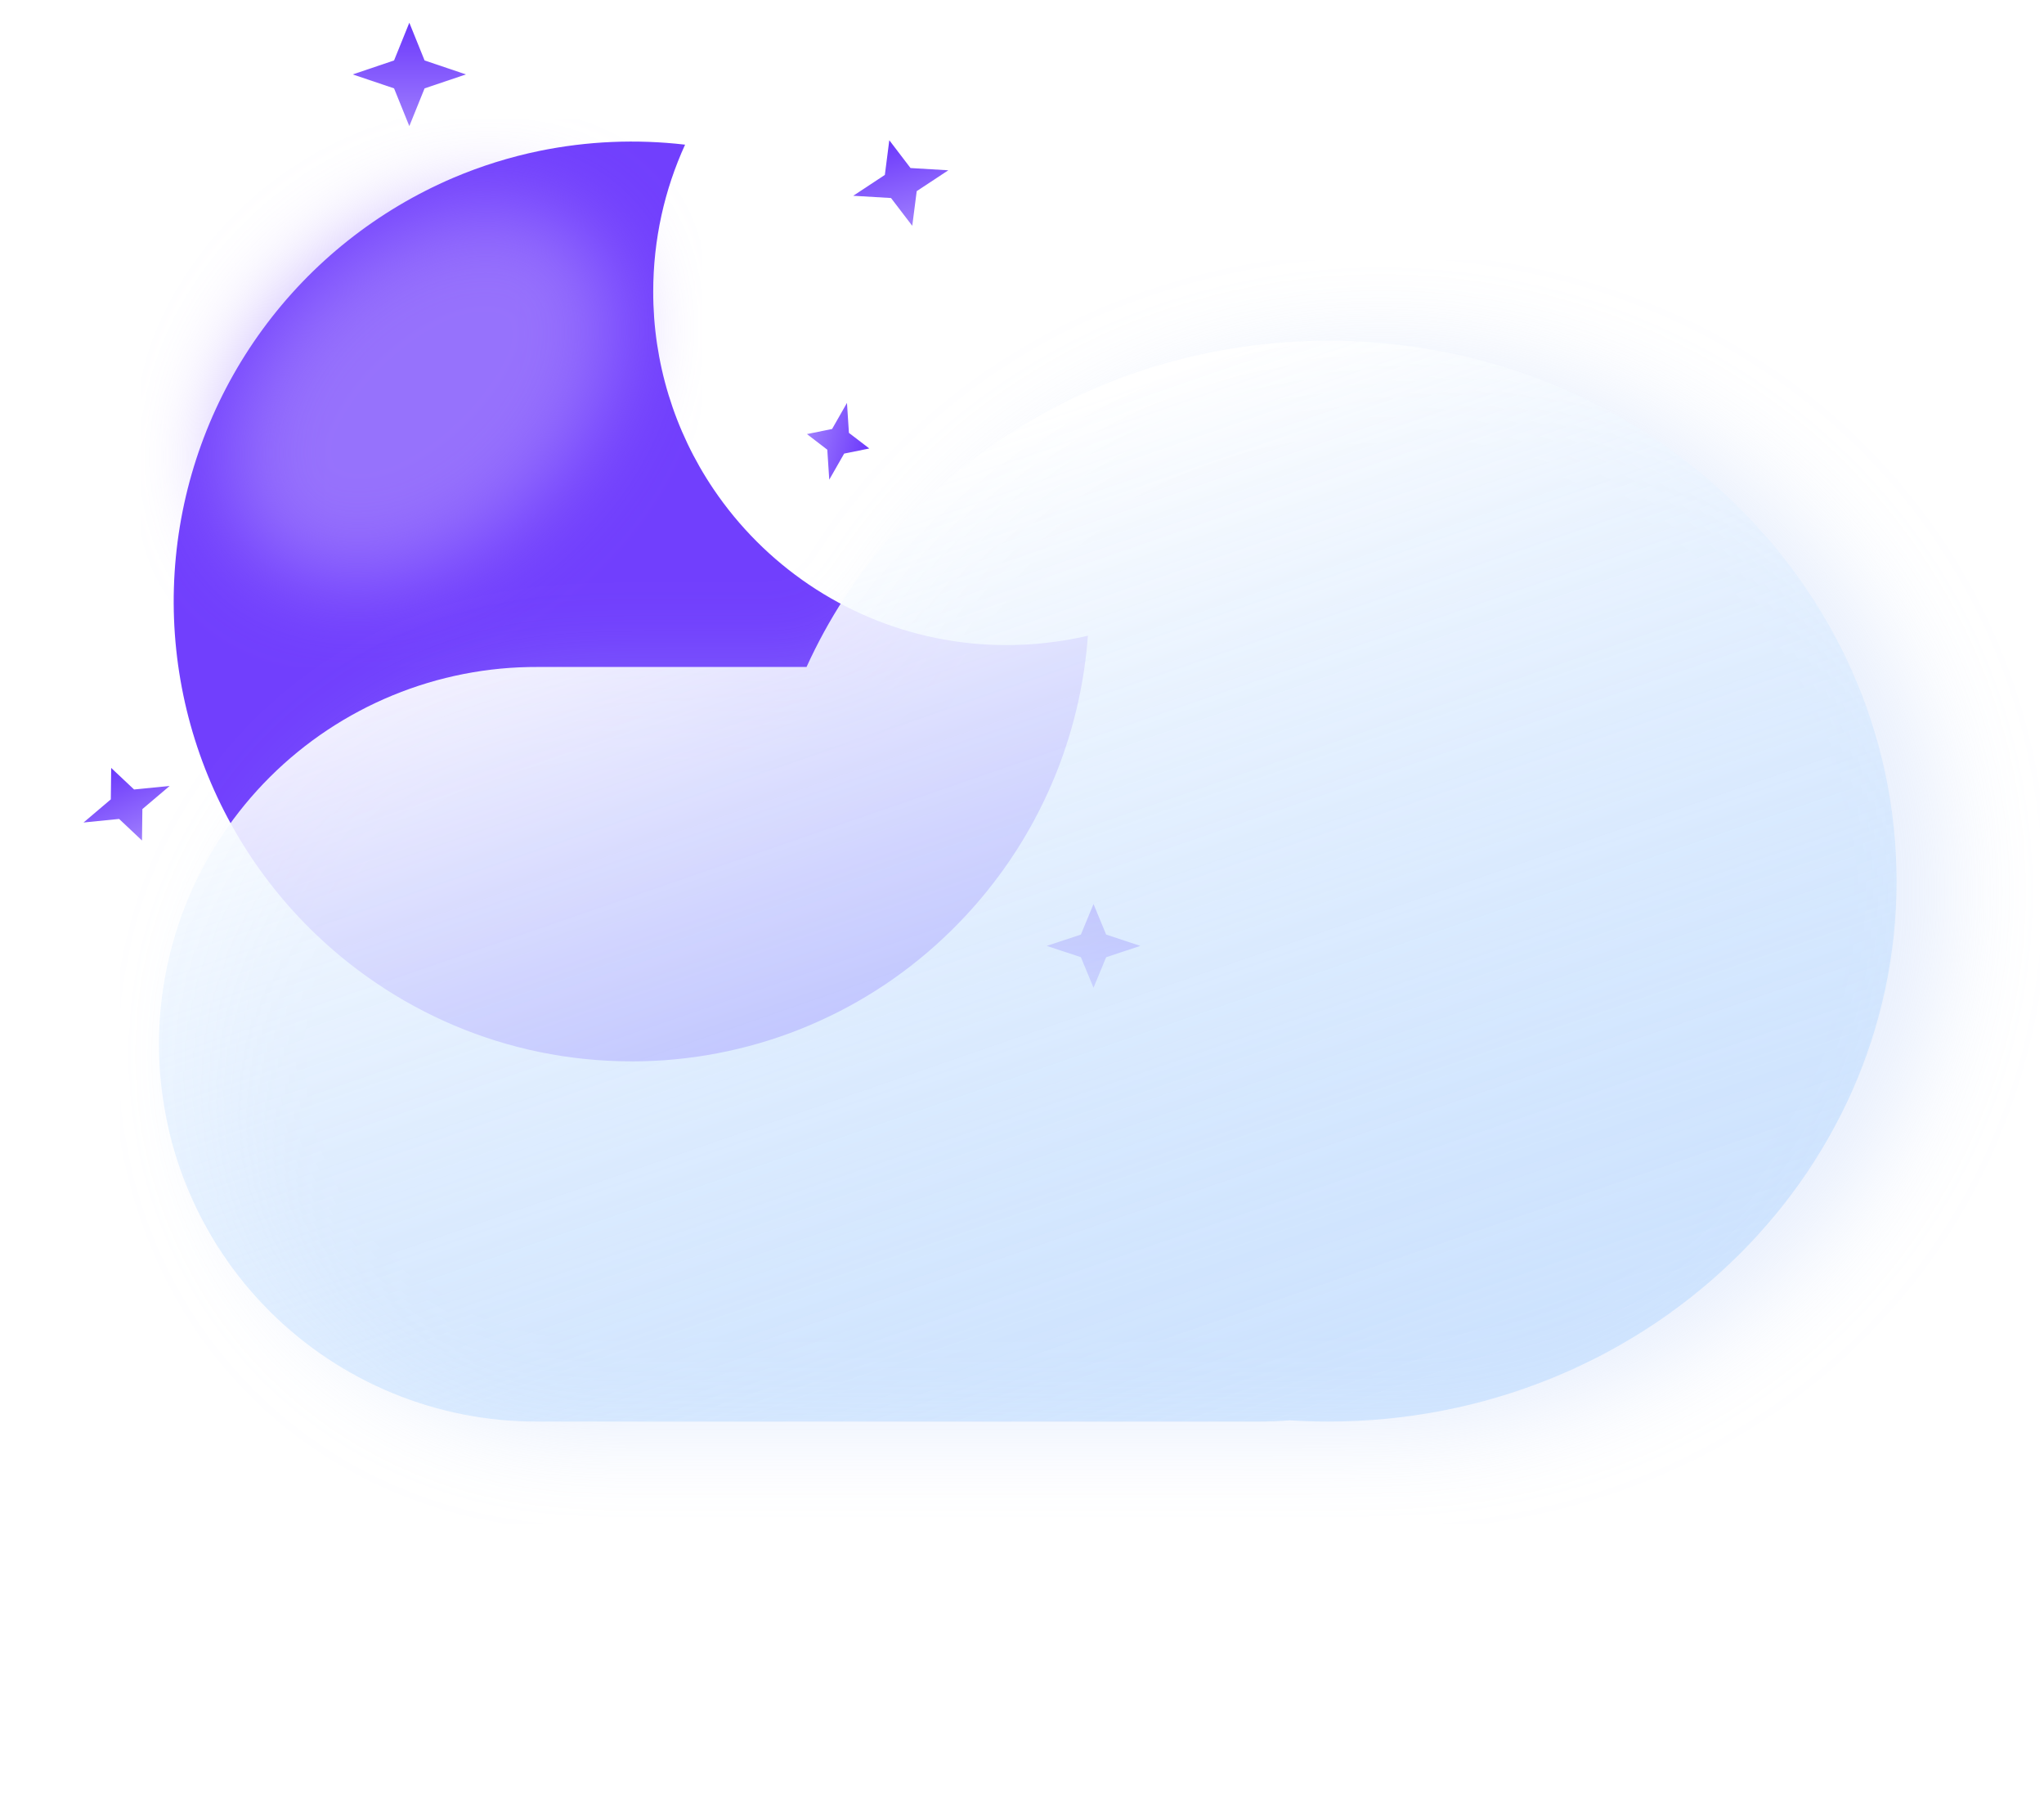
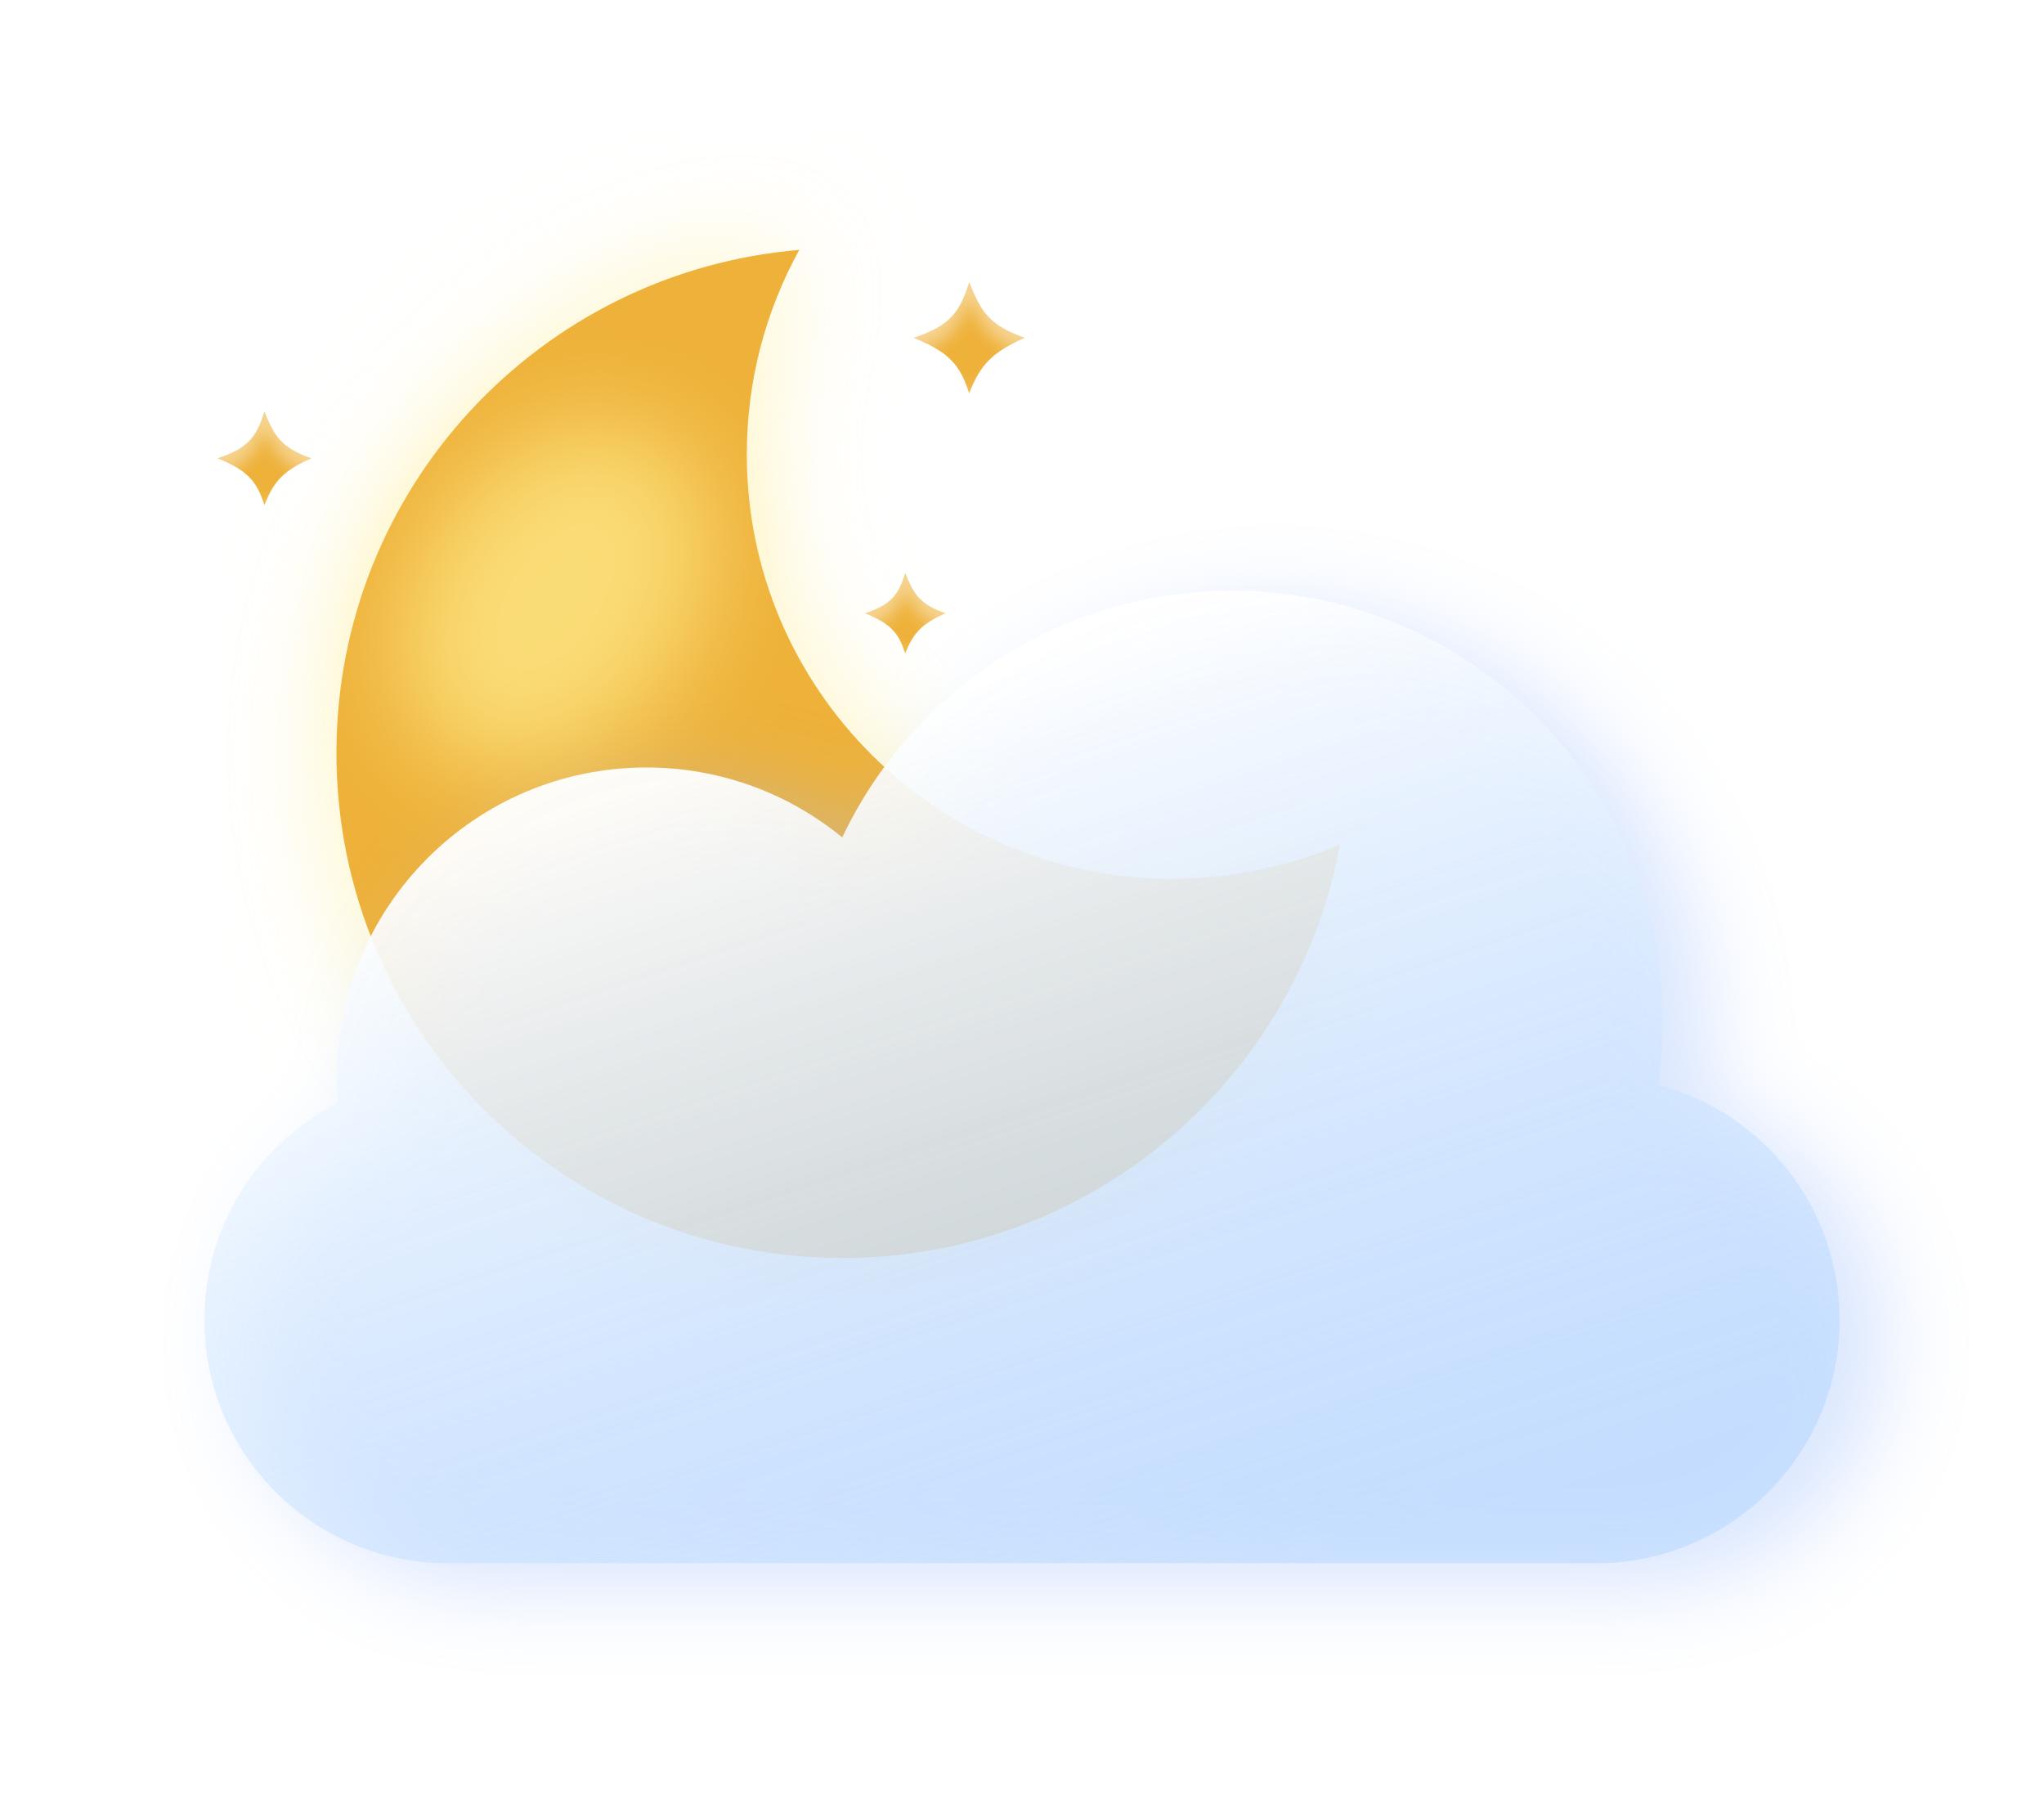
<svg xmlns="http://www.w3.org/2000/svg" width="90" height="80" viewBox="0 0 90 80" fill="none">
-   <path d="M27.812 46.721C26.448 46.721 25.088 46.583 23.752 46.309C21.174 45.778 18.727 44.742 16.55 43.263C13.534 41.219 11.125 38.4 9.575 35.103C8.025 31.806 7.392 28.153 7.742 24.527C8.092 20.901 9.413 17.436 11.565 14.496C13.716 11.557 16.62 9.251 19.971 7.822C21.189 7.305 22.456 6.91 23.752 6.643C25.862 6.211 28.026 6.118 30.165 6.368C29.71 7.364 29.361 8.405 29.126 9.475C28.884 10.578 28.762 11.704 28.762 12.834C28.757 15.935 29.683 18.966 31.42 21.535C32.539 23.191 33.966 24.618 35.623 25.738C36.456 26.3 37.342 26.781 38.267 27.173C40.184 27.984 42.244 28.4 44.325 28.396C45.529 28.396 46.728 28.258 47.901 27.984C47.624 31.792 46.275 35.444 44.008 38.517C43.275 39.511 42.453 40.437 41.552 41.282C37.833 44.781 32.918 46.726 27.812 46.721V46.721Z" fill="#713FFD" />
-   <g filter="url(#filter0_f_141_6581)">
-     <path d="M23.079 22.285C27.118 18.648 28.376 13.459 25.888 10.696C23.399 7.932 18.108 8.641 14.068 12.278C10.029 15.915 8.771 21.104 11.259 23.867C13.748 26.631 19.039 25.922 23.079 22.285Z" fill="#A586FC" fill-opacity="0.72" />
+   <g filter="url(#filter0_d_213_1878)">
+     <path fill-rule="evenodd" clip-rule="evenodd" d="M59 37.168C56.731 38.143 54.23 38.683 51.603 38.683C41.263 38.683 32.882 30.319 32.882 20.001C32.882 16.738 33.72 13.67 35.194 11C23.779 11.959 14.814 21.509 14.814 33.149C14.814 45.425 24.787 55.377 37.089 55.377C48.015 55.377 57.105 47.526 59 37.168Z" fill="#EEB139" />
  </g>
-   <path d="M18.023 1L18.695 2.661L20.516 3.276L18.695 3.89L18.023 5.551L17.351 3.89L15.531 3.276L17.351 2.661L18.023 1Z" fill="url(#paint0_linear_141_6581)" />
-   <path d="M48.149 39.796L48.705 41.139L50.208 41.638L48.705 42.136L48.149 43.48L47.593 42.136L46.09 41.638L47.593 41.139L48.149 39.796Z" fill="url(#paint1_linear_141_6581)" />
-   <path d="M39.157 6.173L40.091 7.397L41.756 7.496L40.364 8.414L40.168 9.941L39.233 8.717L37.569 8.618L38.961 7.7L39.157 6.173Z" fill="url(#paint2_linear_141_6581)" />
-   <path d="M4.896 33.805L5.903 34.753L7.471 34.597L6.269 35.616L6.252 36.999L5.245 36.05L3.678 36.207L4.879 35.188L4.896 33.805Z" fill="url(#paint3_linear_141_6581)" />
-   <path d="M38.276 19.742L37.169 19.967L36.513 21.115L36.427 19.796L35.531 19.108L36.638 18.884L37.293 17.736L37.379 19.055L38.276 19.742Z" fill="url(#paint4_linear_141_6581)" />
-   <g filter="url(#filter1_d_141_6581)">
-     <path d="M56.785 62.523C56.339 62.559 55.888 62.577 55.433 62.577H23.671C21.484 62.585 19.318 62.161 17.296 61.331C15.274 60.499 13.435 59.277 11.886 57.734C10.338 56.191 9.109 54.358 8.27 52.339C7.432 50.319 7 48.155 7 45.968C7 43.782 7.432 41.617 8.27 39.598C9.109 37.579 10.338 35.745 11.886 34.202C13.435 32.659 15.274 31.437 17.296 30.606C19.318 29.775 21.484 29.351 23.671 29.36H35.513C39.353 20.912 48.195 15 58.49 15C72.307 15 83.508 25.65 83.508 38.788C83.508 51.926 72.307 62.577 58.49 62.577C57.917 62.577 57.349 62.559 56.785 62.523Z" fill="url(#paint5_linear_141_6581)" />
+   <g filter="url(#filter1_i_213_1878)">
+     <path d="M45.126 14.87C43.722 15.492 43.175 16.017 42.673 17.318C42.273 16.058 41.781 15.495 40.22 14.87C41.826 14.348 42.262 13.743 42.673 12.422C43.177 13.64 43.489 14.304 45.126 14.87Z" fill="#EEB139" />
+   </g>
+   <g filter="url(#filter2_i_213_1878)">
+     <path d="M41.634 26.996C40.618 27.447 40.222 27.827 39.858 28.769C39.569 27.856 39.213 27.449 38.082 26.996C39.245 26.618 39.561 26.18 39.858 25.224C40.224 26.105 40.449 26.587 41.634 26.996Z" fill="#EEB139" />
+   </g>
+   <g filter="url(#filter3_i_213_1878)">
+     <path d="M13.71 20.175C12.527 20.699 12.065 21.142 11.642 22.238C11.305 21.176 10.891 20.702 9.575 20.175C10.929 19.735 11.296 19.225 11.642 18.112C12.067 19.138 12.33 19.698 13.71 20.175Z" fill="#EEB139" />
+   </g>
+   <g filter="url(#filter4_f_213_1878)">
+     <path d="M29.405 29.696C32.024 25.886 31.921 21.272 29.175 19.392C26.428 17.512 22.078 19.078 19.459 22.888C16.84 26.699 16.943 31.312 19.69 33.192C22.436 35.072 26.786 33.507 29.405 29.696Z" fill="#FFED8E" fill-opacity="0.72" />
+   </g>
+   <g filter="url(#filter5_d_213_1878)">
+     <path fill-rule="evenodd" clip-rule="evenodd" d="M73.014 47.753C73.147 46.846 73.216 45.917 73.216 44.973C73.216 34.495 64.722 26 54.243 26C46.666 26 40.127 30.442 37.086 36.863C34.737 34.939 31.733 33.784 28.459 33.784C20.936 33.784 14.838 39.882 14.838 47.405C14.838 47.79 14.854 48.172 14.885 48.548C11.394 50.311 9 53.93 9 58.108C9 64.019 13.792 68.811 19.703 68.811H70.297C76.208 68.811 81 64.019 81 58.108C81 53.136 77.609 48.956 73.014 47.753Z" fill="url(#paint0_linear_213_1878)" />
  </g>
  <defs>
-     <filter id="filter0_f_141_6581" x="6.228" y="5.256" width="24.691" height="24.05" filterUnits="userSpaceOnUse" color-interpolation-filters="sRGB">
+     <filter id="filter0_d_213_1878" x="9.528" y="5.714" width="54.758" height="54.949" filterUnits="userSpaceOnUse" color-interpolation-filters="sRGB">
+       <feFlood flood-opacity="0" result="BackgroundImageFix" />
+       <feColorMatrix in="SourceAlpha" type="matrix" values="0 0 0 0 0 0 0 0 0 0 0 0 0 0 0 0 0 0 127 0" result="hardAlpha" />
+       <feOffset />
+       <feGaussianBlur stdDeviation="2.643" />
+       <feColorMatrix type="matrix" values="0 0 0 0 0.993 0 0 0 0 0.932 0 0 0 0 0.596 0 0 0 0.6 0" />
+       <feBlend mode="normal" in2="BackgroundImageFix" result="effect1_dropShadow_213_1878" />
+       <feBlend mode="normal" in="SourceGraphic" in2="effect1_dropShadow_213_1878" result="shape" />
+     </filter>
+     <filter id="filter1_i_213_1878" x="40.22" y="12.422" width="4.906" height="5.595" filterUnits="userSpaceOnUse" color-interpolation-filters="sRGB">
      <feFlood flood-opacity="0" result="BackgroundImageFix" />
      <feBlend mode="normal" in="SourceGraphic" in2="BackgroundImageFix" result="shape" />
-       <feGaussianBlur stdDeviation="1.877" result="effect1_foregroundBlur_141_6581" />
+       <feColorMatrix in="SourceAlpha" type="matrix" values="0 0 0 0 0 0 0 0 0 0 0 0 0 0 0 0 0 0 127 0" result="hardAlpha" />
+       <feOffset dy="0.699" />
+       <feGaussianBlur stdDeviation="0.35" />
+       <feComposite in2="hardAlpha" operator="arithmetic" k2="-1" k3="1" />
+       <feColorMatrix type="matrix" values="0 0 0 0 1 0 0 0 0 1 0 0 0 0 1 0 0 0 0.44 0" />
+       <feBlend mode="normal" in2="shape" result="effect1_innerShadow_213_1878" />
    </filter>
-     <filter id="filter1_d_141_6581" x="5.31" y="11.462" width="84.508" height="55.577" filterUnits="userSpaceOnUse" color-interpolation-filters="sRGB">
+     <filter id="filter2_i_213_1878" x="38.082" y="25.224" width="3.552" height="4.244" filterUnits="userSpaceOnUse" color-interpolation-filters="sRGB">
+       <feFlood flood-opacity="0" result="BackgroundImageFix" />
+       <feBlend mode="normal" in="SourceGraphic" in2="BackgroundImageFix" result="shape" />
+       <feColorMatrix in="SourceAlpha" type="matrix" values="0 0 0 0 0 0 0 0 0 0 0 0 0 0 0 0 0 0 127 0" result="hardAlpha" />
+       <feOffset dy="0.699" />
+       <feGaussianBlur stdDeviation="0.35" />
+       <feComposite in2="hardAlpha" operator="arithmetic" k2="-1" k3="1" />
+       <feColorMatrix type="matrix" values="0 0 0 0 1 0 0 0 0 1 0 0 0 0 1 0 0 0 0.44 0" />
+       <feBlend mode="normal" in2="shape" result="effect1_innerShadow_213_1878" />
+     </filter>
+     <filter id="filter3_i_213_1878" x="9.575" y="18.112" width="4.135" height="4.825" filterUnits="userSpaceOnUse" color-interpolation-filters="sRGB">
+       <feFlood flood-opacity="0" result="BackgroundImageFix" />
+       <feBlend mode="normal" in="SourceGraphic" in2="BackgroundImageFix" result="shape" />
+       <feColorMatrix in="SourceAlpha" type="matrix" values="0 0 0 0 0 0 0 0 0 0 0 0 0 0 0 0 0 0 127 0" result="hardAlpha" />
+       <feOffset dy="0.699" />
+       <feGaussianBlur stdDeviation="0.35" />
+       <feComposite in2="hardAlpha" operator="arithmetic" k2="-1" k3="1" />
+       <feColorMatrix type="matrix" values="0 0 0 0 1 0 0 0 0 1 0 0 0 0 1 0 0 0 0.44 0" />
+       <feBlend mode="normal" in2="shape" result="effect1_innerShadow_213_1878" />
+     </filter>
+     <filter id="filter4_f_213_1878" x="13.126" y="14.162" width="22.613" height="24.26" filterUnits="userSpaceOnUse" color-interpolation-filters="sRGB">
+       <feFlood flood-opacity="0" result="BackgroundImageFix" />
+       <feBlend mode="normal" in="SourceGraphic" in2="BackgroundImageFix" result="shape" />
+       <feGaussianBlur stdDeviation="2.217" result="effect1_foregroundBlur_213_1878" />
+     </filter>
+     <filter id="filter5_d_213_1878" x="7.054" y="23.081" width="79.784" height="50.595" filterUnits="userSpaceOnUse" color-interpolation-filters="sRGB">
      <feFlood flood-opacity="0" result="BackgroundImageFix" />
      <feColorMatrix in="SourceAlpha" type="matrix" values="0 0 0 0 0 0 0 0 0 0 0 0 0 0 0 0 0 0 127 0" result="hardAlpha" />
-       <feOffset dx="2.31" dy="0.462" />
-       <feGaussianBlur stdDeviation="2" />
-       <feColorMatrix type="matrix" values="0 0 0 0 0.69 0 0 0 0 0.786 0 0 0 0 0.972 0 0 0 0.28 0" />
-       <feBlend mode="normal" in2="BackgroundImageFix" result="effect1_dropShadow_141_6581" />
-       <feBlend mode="normal" in="SourceGraphic" in2="effect1_dropShadow_141_6581" result="shape" />
+       <feOffset dx="1.946" dy="0.973" />
+       <feGaussianBlur stdDeviation="1.946" />
+       <feColorMatrix type="matrix" values="0 0 0 0 0.62 0 0 0 0 0.746 0 0 0 0 0.992 0 0 0 0.4 0" />
+       <feBlend mode="normal" in2="BackgroundImageFix" result="effect1_dropShadow_213_1878" />
+       <feBlend mode="normal" in="SourceGraphic" in2="effect1_dropShadow_213_1878" result="shape" />
    </filter>
-     <linearGradient id="paint0_linear_141_6581" x1="18.023" y1="1" x2="18.023" y2="5.551" gradientUnits="userSpaceOnUse">
-       <stop stop-color="#6B38FC" />
-       <stop offset="1" stop-color="#9F7EFD" />
-     </linearGradient>
-     <linearGradient id="paint1_linear_141_6581" x1="48.149" y1="39.796" x2="48.149" y2="43.48" gradientUnits="userSpaceOnUse">
-       <stop stop-color="#6B38FC" />
-       <stop offset="1" stop-color="#9F7EFD" />
-     </linearGradient>
-     <linearGradient id="paint2_linear_141_6581" x1="39.157" y1="6.173" x2="40.168" y2="9.941" gradientUnits="userSpaceOnUse">
-       <stop stop-color="#6B38FC" />
-       <stop offset="1" stop-color="#9F7EFD" />
-     </linearGradient>
-     <linearGradient id="paint3_linear_141_6581" x1="4.896" y1="33.805" x2="6.252" y2="36.999" gradientUnits="userSpaceOnUse">
-       <stop stop-color="#6B38FC" />
-       <stop offset="1" stop-color="#9F7EFD" />
-     </linearGradient>
-     <linearGradient id="paint4_linear_141_6581" x1="38.276" y1="19.742" x2="35.531" y2="19.108" gradientUnits="userSpaceOnUse">
-       <stop stop-color="#6B38FC" />
-       <stop offset="1" stop-color="#9F7EFD" />
-     </linearGradient>
-     <linearGradient id="paint5_linear_141_6581" x1="37.986" y1="20.995" x2="53.239" y2="65.156" gradientUnits="userSpaceOnUse">
+     <linearGradient id="paint0_linear_213_1878" x1="38.16" y1="31.394" x2="51.404" y2="71.498" gradientUnits="userSpaceOnUse">
      <stop stop-color="white" stop-opacity="0.95" />
      <stop offset="1" stop-color="#B1D5FF" stop-opacity="0.5" />
    </linearGradient>
  </defs>
</svg>
